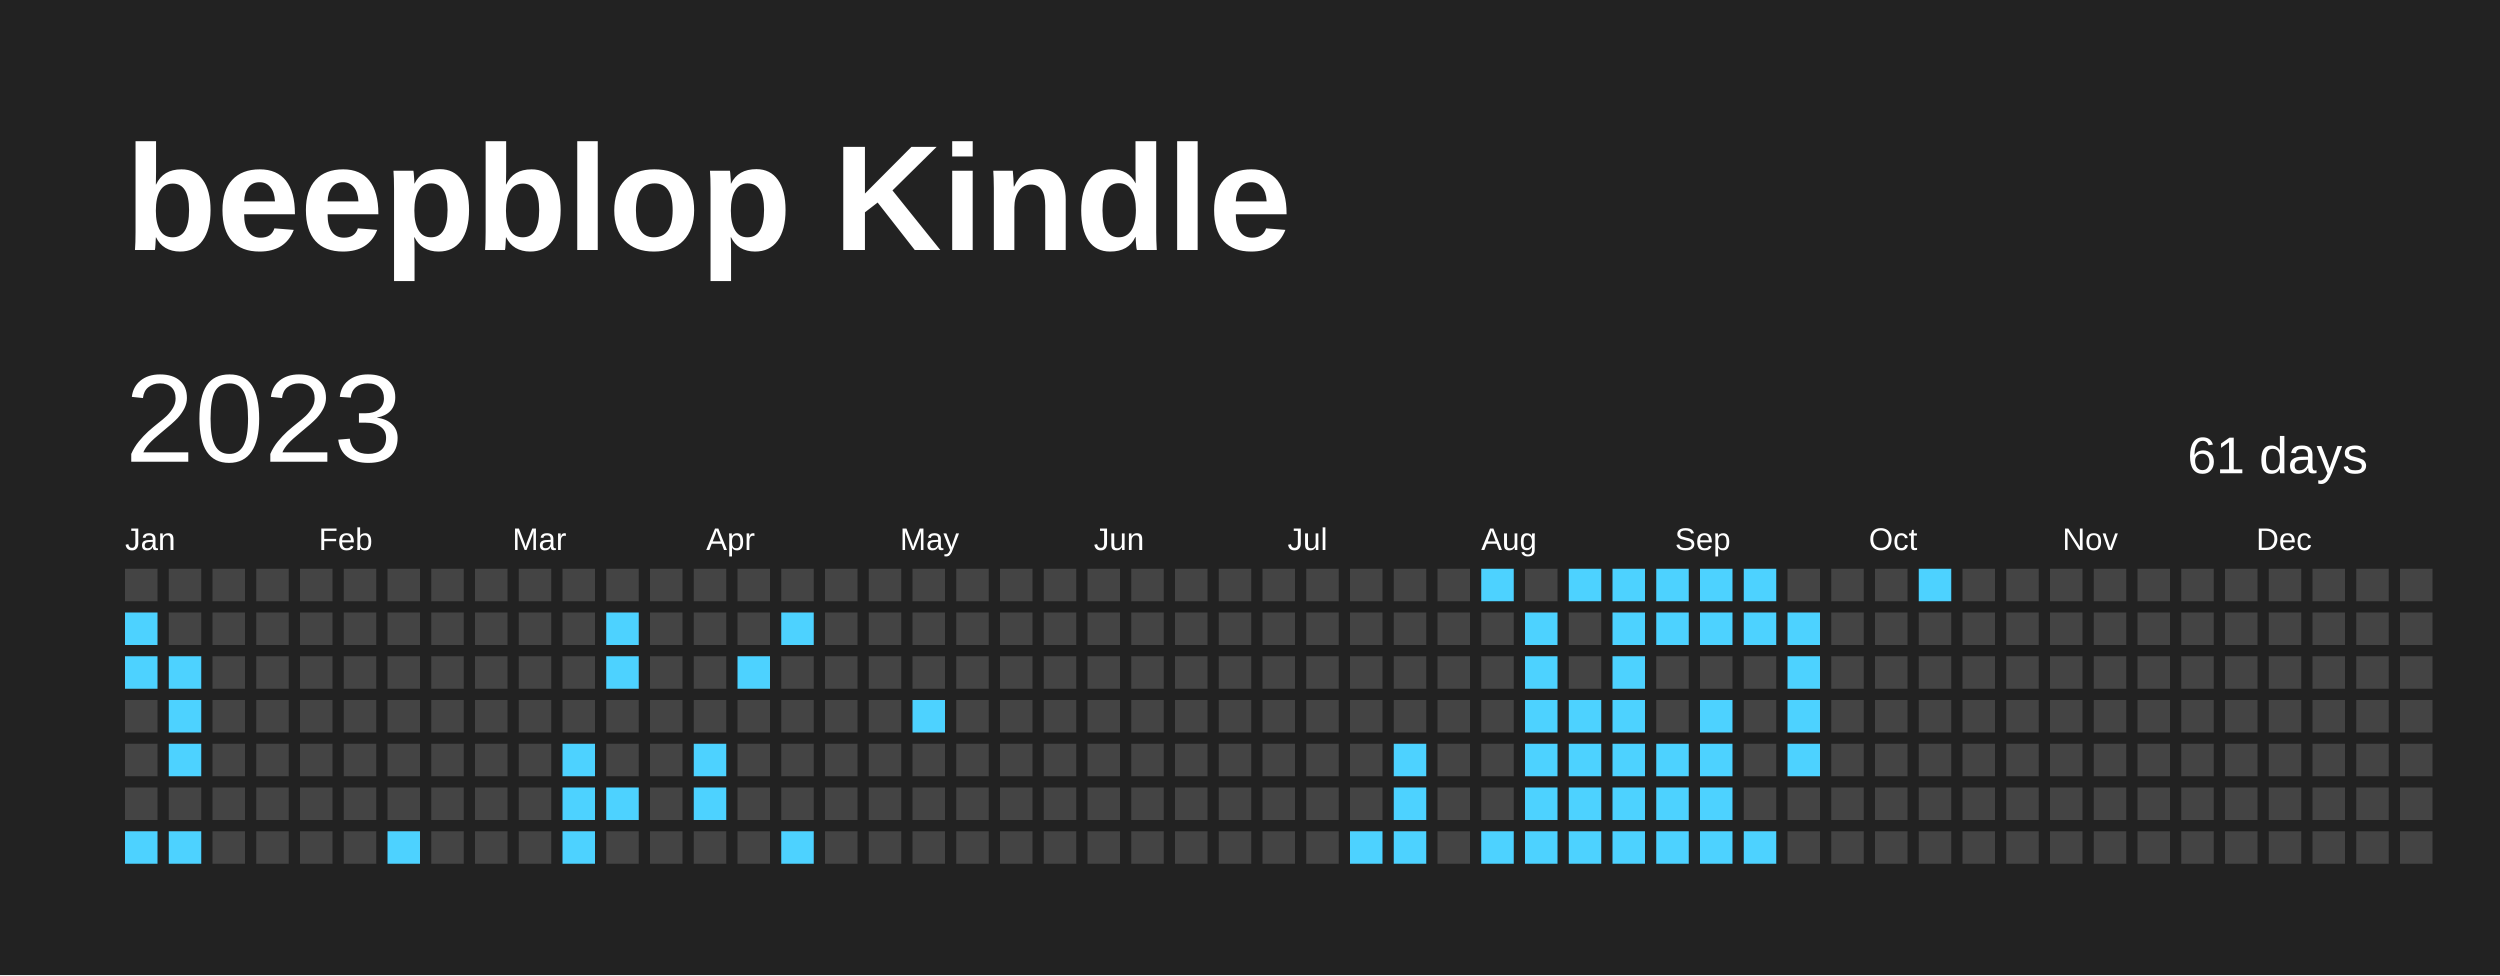
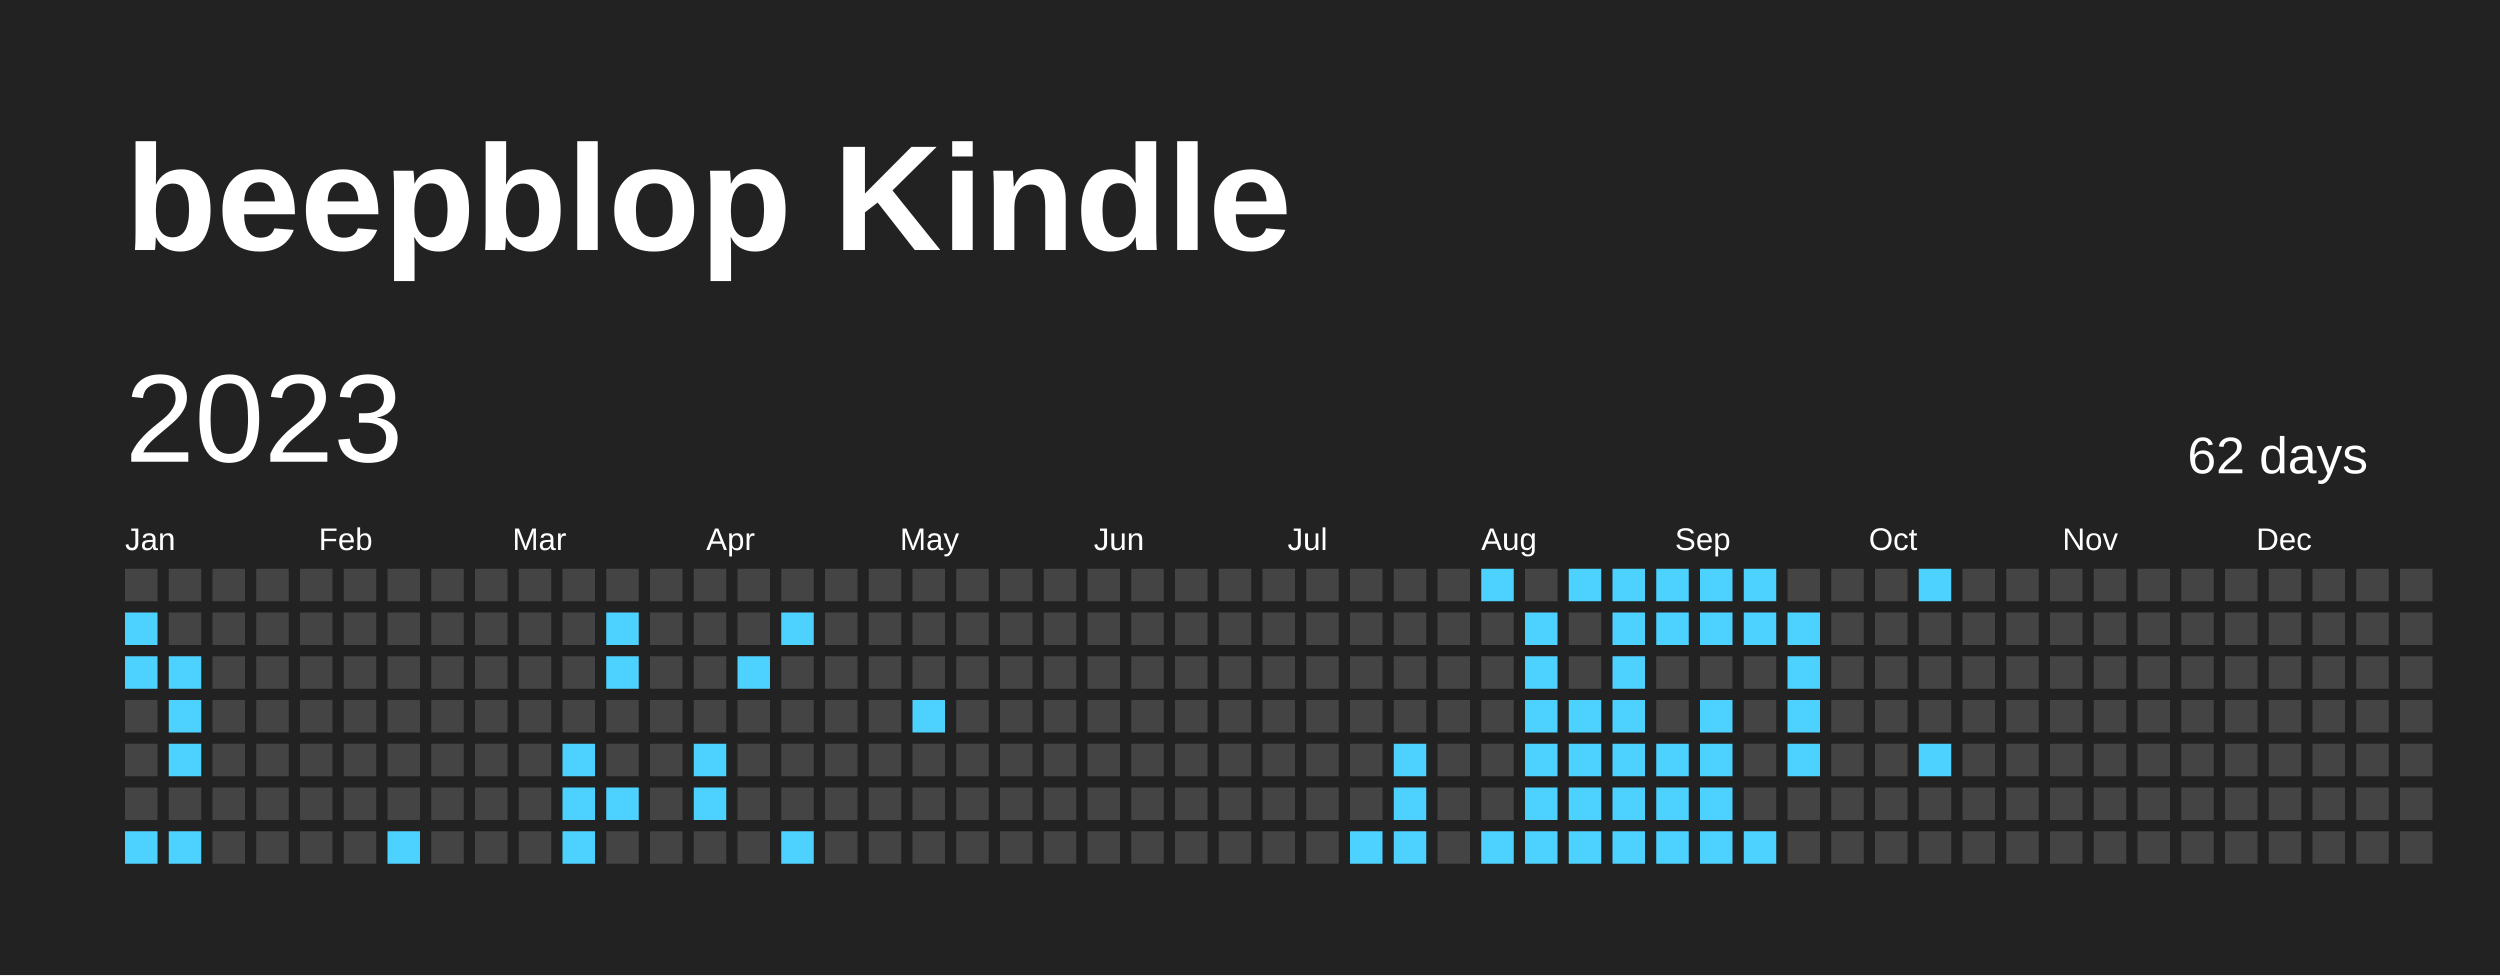
<svg xmlns="http://www.w3.org/2000/svg" baseProfile="full" height="78mm" version="1.1" viewBox="0,0,200,78" width="200mm">
  <defs />
  <rect fill="#222222" height="78" width="200" x="0" y="0" />
  <text fill="#FFFFFF" style="font-size:12px; font-family:Arial; font-weight:bold;" x="10" y="20">beepblop Kindle</text>
  <text dominant-baseline="hanging" fill="#FFFFFF" style="font-size:10.0px; font-family:Arial;" x="10" y="30">2023</text>
-   <text dominant-baseline="hanging" fill="#FFFFFF" style="font-size:4.125px; font-family:Arial;" x="175" y="35">61 days</text>
+   <text dominant-baseline="hanging" fill="#FFFFFF" style="font-size:4.125px; font-family:Arial;" x="175" y="35">62 days</text>
  <text fill="#FFFFFF" style="font-size:2.5px; font-family:Arial" x="10.0" y="44">Jan</text>
  <text fill="#FFFFFF" style="font-size:2.5px; font-family:Arial" x="25.5" y="44">Feb</text>
  <text fill="#FFFFFF" style="font-size:2.5px; font-family:Arial" x="41.0" y="44">Mar</text>
  <text fill="#FFFFFF" style="font-size:2.5px; font-family:Arial" x="56.5" y="44">Apr</text>
  <text fill="#FFFFFF" style="font-size:2.5px; font-family:Arial" x="72.0" y="44">May</text>
  <text fill="#FFFFFF" style="font-size:2.5px; font-family:Arial" x="87.5" y="44">Jun</text>
  <text fill="#FFFFFF" style="font-size:2.5px; font-family:Arial" x="103.0" y="44">Jul</text>
  <text fill="#FFFFFF" style="font-size:2.5px; font-family:Arial" x="118.5" y="44">Aug</text>
  <text fill="#FFFFFF" style="font-size:2.5px; font-family:Arial" x="134.0" y="44">Sep</text>
  <text fill="#FFFFFF" style="font-size:2.5px; font-family:Arial" x="149.5" y="44">Oct</text>
  <text fill="#FFFFFF" style="font-size:2.5px; font-family:Arial" x="165.0" y="44">Nov</text>
  <text fill="#FFFFFF" style="font-size:2.5px; font-family:Arial" x="180.5" y="44">Dec</text>
  <rect fill="#444444" height="2.6" width="2.6" x="10.0" y="45.5" />
  <rect fill="#4DD2FF" height="2.6" width="2.6" x="10.0" y="49.0" />
  <rect fill="#4DD2FF" height="2.6" width="2.6" x="10.0" y="52.5" />
  <rect fill="#444444" height="2.6" width="2.6" x="10.0" y="56.0" />
  <rect fill="#444444" height="2.6" width="2.6" x="10.0" y="59.5" />
  <rect fill="#444444" height="2.6" width="2.6" x="10.0" y="63.0" />
  <rect fill="#4DD2FF" height="2.6" width="2.6" x="10.0" y="66.5" />
  <rect fill="#444444" height="2.6" width="2.6" x="13.5" y="45.5" />
  <rect fill="#444444" height="2.6" width="2.6" x="13.5" y="49.0" />
  <rect fill="#4DD2FF" height="2.6" width="2.6" x="13.5" y="52.5" />
  <rect fill="#4DD2FF" height="2.6" width="2.6" x="13.5" y="56.0" />
  <rect fill="#4DD2FF" height="2.6" width="2.6" x="13.5" y="59.5" />
  <rect fill="#444444" height="2.6" width="2.6" x="13.5" y="63.0" />
  <rect fill="#4DD2FF" height="2.6" width="2.6" x="13.5" y="66.5" />
  <rect fill="#444444" height="2.6" width="2.6" x="17.0" y="45.5" />
  <rect fill="#444444" height="2.6" width="2.6" x="17.0" y="49.0" />
  <rect fill="#444444" height="2.6" width="2.6" x="17.0" y="52.5" />
  <rect fill="#444444" height="2.6" width="2.6" x="17.0" y="56.0" />
  <rect fill="#444444" height="2.6" width="2.6" x="17.0" y="59.5" />
  <rect fill="#444444" height="2.6" width="2.6" x="17.0" y="63.0" />
  <rect fill="#444444" height="2.6" width="2.6" x="17.0" y="66.5" />
  <rect fill="#444444" height="2.6" width="2.6" x="20.5" y="45.5" />
  <rect fill="#444444" height="2.6" width="2.6" x="20.5" y="49.0" />
  <rect fill="#444444" height="2.6" width="2.6" x="20.5" y="52.5" />
  <rect fill="#444444" height="2.6" width="2.6" x="20.5" y="56.0" />
  <rect fill="#444444" height="2.6" width="2.6" x="20.5" y="59.5" />
  <rect fill="#444444" height="2.6" width="2.6" x="20.5" y="63.0" />
  <rect fill="#444444" height="2.6" width="2.6" x="20.5" y="66.5" />
  <rect fill="#444444" height="2.6" width="2.6" x="24.0" y="45.5" />
  <rect fill="#444444" height="2.6" width="2.6" x="24.0" y="49.0" />
  <rect fill="#444444" height="2.6" width="2.6" x="24.0" y="52.5" />
  <rect fill="#444444" height="2.6" width="2.6" x="24.0" y="56.0" />
  <rect fill="#444444" height="2.6" width="2.6" x="24.0" y="59.5" />
  <rect fill="#444444" height="2.6" width="2.6" x="24.0" y="63.0" />
  <rect fill="#444444" height="2.6" width="2.6" x="24.0" y="66.5" />
  <rect fill="#444444" height="2.6" width="2.6" x="27.5" y="45.5" />
  <rect fill="#444444" height="2.6" width="2.6" x="27.5" y="49.0" />
  <rect fill="#444444" height="2.6" width="2.6" x="27.5" y="52.5" />
  <rect fill="#444444" height="2.6" width="2.6" x="27.5" y="56.0" />
  <rect fill="#444444" height="2.6" width="2.6" x="27.5" y="59.5" />
  <rect fill="#444444" height="2.6" width="2.6" x="27.5" y="63.0" />
  <rect fill="#444444" height="2.6" width="2.6" x="27.5" y="66.5" />
  <rect fill="#444444" height="2.6" width="2.6" x="31.0" y="45.5" />
  <rect fill="#444444" height="2.6" width="2.6" x="31.0" y="49.0" />
  <rect fill="#444444" height="2.6" width="2.6" x="31.0" y="52.5" />
  <rect fill="#444444" height="2.6" width="2.6" x="31.0" y="56.0" />
  <rect fill="#444444" height="2.6" width="2.6" x="31.0" y="59.5" />
  <rect fill="#444444" height="2.6" width="2.6" x="31.0" y="63.0" />
  <rect fill="#4DD2FF" height="2.6" width="2.6" x="31.0" y="66.5" />
  <rect fill="#444444" height="2.6" width="2.6" x="34.5" y="45.5" />
  <rect fill="#444444" height="2.6" width="2.6" x="34.5" y="49.0" />
  <rect fill="#444444" height="2.6" width="2.6" x="34.5" y="52.5" />
  <rect fill="#444444" height="2.6" width="2.6" x="34.5" y="56.0" />
  <rect fill="#444444" height="2.6" width="2.6" x="34.5" y="59.5" />
  <rect fill="#444444" height="2.6" width="2.6" x="34.5" y="63.0" />
  <rect fill="#444444" height="2.6" width="2.6" x="34.5" y="66.5" />
  <rect fill="#444444" height="2.6" width="2.6" x="38.0" y="45.5" />
  <rect fill="#444444" height="2.6" width="2.6" x="38.0" y="49.0" />
  <rect fill="#444444" height="2.6" width="2.6" x="38.0" y="52.5" />
  <rect fill="#444444" height="2.6" width="2.6" x="38.0" y="56.0" />
  <rect fill="#444444" height="2.6" width="2.6" x="38.0" y="59.5" />
  <rect fill="#444444" height="2.6" width="2.6" x="38.0" y="63.0" />
  <rect fill="#444444" height="2.6" width="2.6" x="38.0" y="66.5" />
  <rect fill="#444444" height="2.6" width="2.6" x="41.5" y="45.5" />
  <rect fill="#444444" height="2.6" width="2.6" x="41.5" y="49.0" />
  <rect fill="#444444" height="2.6" width="2.6" x="41.5" y="52.5" />
  <rect fill="#444444" height="2.6" width="2.6" x="41.5" y="56.0" />
  <rect fill="#444444" height="2.6" width="2.6" x="41.5" y="59.5" />
  <rect fill="#444444" height="2.6" width="2.6" x="41.5" y="63.0" />
  <rect fill="#444444" height="2.6" width="2.6" x="41.5" y="66.5" />
  <rect fill="#444444" height="2.6" width="2.6" x="45.0" y="45.5" />
  <rect fill="#444444" height="2.6" width="2.6" x="45.0" y="49.0" />
  <rect fill="#444444" height="2.6" width="2.6" x="45.0" y="52.5" />
  <rect fill="#444444" height="2.6" width="2.6" x="45.0" y="56.0" />
  <rect fill="#4DD2FF" height="2.6" width="2.6" x="45.0" y="59.5" />
  <rect fill="#4DD2FF" height="2.6" width="2.6" x="45.0" y="63.0" />
  <rect fill="#4DD2FF" height="2.6" width="2.6" x="45.0" y="66.5" />
  <rect fill="#444444" height="2.6" width="2.6" x="48.5" y="45.5" />
  <rect fill="#4DD2FF" height="2.6" width="2.6" x="48.5" y="49.0" />
  <rect fill="#4DD2FF" height="2.6" width="2.6" x="48.5" y="52.5" />
  <rect fill="#444444" height="2.6" width="2.6" x="48.5" y="56.0" />
  <rect fill="#444444" height="2.6" width="2.6" x="48.5" y="59.5" />
  <rect fill="#4DD2FF" height="2.6" width="2.6" x="48.5" y="63.0" />
  <rect fill="#444444" height="2.6" width="2.6" x="48.5" y="66.5" />
  <rect fill="#444444" height="2.6" width="2.6" x="52.0" y="45.5" />
  <rect fill="#444444" height="2.6" width="2.6" x="52.0" y="49.0" />
  <rect fill="#444444" height="2.6" width="2.6" x="52.0" y="52.5" />
  <rect fill="#444444" height="2.6" width="2.6" x="52.0" y="56.0" />
  <rect fill="#444444" height="2.6" width="2.6" x="52.0" y="59.5" />
  <rect fill="#444444" height="2.6" width="2.6" x="52.0" y="63.0" />
  <rect fill="#444444" height="2.6" width="2.6" x="52.0" y="66.5" />
  <rect fill="#444444" height="2.6" width="2.6" x="55.5" y="45.5" />
  <rect fill="#444444" height="2.6" width="2.6" x="55.5" y="49.0" />
  <rect fill="#444444" height="2.6" width="2.6" x="55.5" y="52.5" />
  <rect fill="#444444" height="2.6" width="2.6" x="55.5" y="56.0" />
  <rect fill="#4DD2FF" height="2.6" width="2.6" x="55.5" y="59.5" />
  <rect fill="#4DD2FF" height="2.6" width="2.6" x="55.5" y="63.0" />
  <rect fill="#444444" height="2.6" width="2.6" x="55.5" y="66.5" />
  <rect fill="#444444" height="2.6" width="2.6" x="59.0" y="45.5" />
  <rect fill="#444444" height="2.6" width="2.6" x="59.0" y="49.0" />
  <rect fill="#4DD2FF" height="2.6" width="2.6" x="59.0" y="52.5" />
  <rect fill="#444444" height="2.6" width="2.6" x="59.0" y="56.0" />
  <rect fill="#444444" height="2.6" width="2.6" x="59.0" y="59.5" />
  <rect fill="#444444" height="2.6" width="2.6" x="59.0" y="63.0" />
  <rect fill="#444444" height="2.6" width="2.6" x="59.0" y="66.5" />
  <rect fill="#444444" height="2.6" width="2.6" x="62.5" y="45.5" />
  <rect fill="#4DD2FF" height="2.6" width="2.6" x="62.5" y="49.0" />
  <rect fill="#444444" height="2.6" width="2.6" x="62.5" y="52.5" />
  <rect fill="#444444" height="2.6" width="2.6" x="62.5" y="56.0" />
  <rect fill="#444444" height="2.6" width="2.6" x="62.5" y="59.5" />
  <rect fill="#444444" height="2.6" width="2.6" x="62.5" y="63.0" />
  <rect fill="#4DD2FF" height="2.6" width="2.6" x="62.5" y="66.5" />
  <rect fill="#444444" height="2.6" width="2.6" x="66.0" y="45.5" />
  <rect fill="#444444" height="2.6" width="2.6" x="66.0" y="49.0" />
  <rect fill="#444444" height="2.6" width="2.6" x="66.0" y="52.5" />
  <rect fill="#444444" height="2.6" width="2.6" x="66.0" y="56.0" />
  <rect fill="#444444" height="2.6" width="2.6" x="66.0" y="59.5" />
  <rect fill="#444444" height="2.6" width="2.6" x="66.0" y="63.0" />
  <rect fill="#444444" height="2.6" width="2.6" x="66.0" y="66.5" />
  <rect fill="#444444" height="2.6" width="2.6" x="69.5" y="45.5" />
  <rect fill="#444444" height="2.6" width="2.6" x="69.5" y="49.0" />
  <rect fill="#444444" height="2.6" width="2.6" x="69.5" y="52.5" />
  <rect fill="#444444" height="2.6" width="2.6" x="69.5" y="56.0" />
  <rect fill="#444444" height="2.6" width="2.6" x="69.5" y="59.5" />
  <rect fill="#444444" height="2.6" width="2.6" x="69.5" y="63.0" />
  <rect fill="#444444" height="2.6" width="2.6" x="69.5" y="66.5" />
  <rect fill="#444444" height="2.6" width="2.6" x="73.0" y="45.5" />
  <rect fill="#444444" height="2.6" width="2.6" x="73.0" y="49.0" />
  <rect fill="#444444" height="2.6" width="2.6" x="73.0" y="52.5" />
  <rect fill="#4DD2FF" height="2.6" width="2.6" x="73.0" y="56.0" />
  <rect fill="#444444" height="2.6" width="2.6" x="73.0" y="59.5" />
  <rect fill="#444444" height="2.6" width="2.6" x="73.0" y="63.0" />
  <rect fill="#444444" height="2.6" width="2.6" x="73.0" y="66.5" />
  <rect fill="#444444" height="2.6" width="2.6" x="76.5" y="45.5" />
  <rect fill="#444444" height="2.6" width="2.6" x="76.5" y="49.0" />
  <rect fill="#444444" height="2.6" width="2.6" x="76.5" y="52.5" />
  <rect fill="#444444" height="2.6" width="2.6" x="76.5" y="56.0" />
  <rect fill="#444444" height="2.6" width="2.6" x="76.5" y="59.5" />
  <rect fill="#444444" height="2.6" width="2.6" x="76.5" y="63.0" />
  <rect fill="#444444" height="2.6" width="2.6" x="76.5" y="66.5" />
  <rect fill="#444444" height="2.6" width="2.6" x="80.0" y="45.5" />
  <rect fill="#444444" height="2.6" width="2.6" x="80.0" y="49.0" />
  <rect fill="#444444" height="2.6" width="2.6" x="80.0" y="52.5" />
  <rect fill="#444444" height="2.6" width="2.6" x="80.0" y="56.0" />
  <rect fill="#444444" height="2.6" width="2.6" x="80.0" y="59.5" />
  <rect fill="#444444" height="2.6" width="2.6" x="80.0" y="63.0" />
  <rect fill="#444444" height="2.6" width="2.6" x="80.0" y="66.5" />
  <rect fill="#444444" height="2.6" width="2.6" x="83.5" y="45.5" />
  <rect fill="#444444" height="2.6" width="2.6" x="83.5" y="49.0" />
  <rect fill="#444444" height="2.6" width="2.6" x="83.5" y="52.5" />
  <rect fill="#444444" height="2.6" width="2.6" x="83.5" y="56.0" />
  <rect fill="#444444" height="2.6" width="2.6" x="83.5" y="59.5" />
  <rect fill="#444444" height="2.6" width="2.6" x="83.5" y="63.0" />
  <rect fill="#444444" height="2.6" width="2.6" x="83.5" y="66.5" />
  <rect fill="#444444" height="2.6" width="2.6" x="87.0" y="45.5" />
  <rect fill="#444444" height="2.6" width="2.6" x="87.0" y="49.0" />
  <rect fill="#444444" height="2.6" width="2.6" x="87.0" y="52.5" />
  <rect fill="#444444" height="2.6" width="2.6" x="87.0" y="56.0" />
  <rect fill="#444444" height="2.6" width="2.6" x="87.0" y="59.5" />
  <rect fill="#444444" height="2.6" width="2.6" x="87.0" y="63.0" />
  <rect fill="#444444" height="2.6" width="2.6" x="87.0" y="66.5" />
  <rect fill="#444444" height="2.6" width="2.6" x="90.5" y="45.5" />
  <rect fill="#444444" height="2.6" width="2.6" x="90.5" y="49.0" />
  <rect fill="#444444" height="2.6" width="2.6" x="90.5" y="52.5" />
  <rect fill="#444444" height="2.6" width="2.6" x="90.5" y="56.0" />
  <rect fill="#444444" height="2.6" width="2.6" x="90.5" y="59.5" />
  <rect fill="#444444" height="2.6" width="2.6" x="90.5" y="63.0" />
  <rect fill="#444444" height="2.6" width="2.6" x="90.5" y="66.5" />
  <rect fill="#444444" height="2.6" width="2.6" x="94.0" y="45.5" />
  <rect fill="#444444" height="2.6" width="2.6" x="94.0" y="49.0" />
  <rect fill="#444444" height="2.6" width="2.6" x="94.0" y="52.5" />
  <rect fill="#444444" height="2.6" width="2.6" x="94.0" y="56.0" />
  <rect fill="#444444" height="2.6" width="2.6" x="94.0" y="59.5" />
  <rect fill="#444444" height="2.6" width="2.6" x="94.0" y="63.0" />
  <rect fill="#444444" height="2.6" width="2.6" x="94.0" y="66.5" />
  <rect fill="#444444" height="2.6" width="2.6" x="97.5" y="45.5" />
  <rect fill="#444444" height="2.6" width="2.6" x="97.5" y="49.0" />
  <rect fill="#444444" height="2.6" width="2.6" x="97.5" y="52.5" />
  <rect fill="#444444" height="2.6" width="2.6" x="97.5" y="56.0" />
  <rect fill="#444444" height="2.6" width="2.6" x="97.5" y="59.5" />
  <rect fill="#444444" height="2.6" width="2.6" x="97.5" y="63.0" />
  <rect fill="#444444" height="2.6" width="2.6" x="97.5" y="66.5" />
  <rect fill="#444444" height="2.6" width="2.6" x="101.0" y="45.5" />
  <rect fill="#444444" height="2.6" width="2.6" x="101.0" y="49.0" />
  <rect fill="#444444" height="2.6" width="2.6" x="101.0" y="52.5" />
  <rect fill="#444444" height="2.6" width="2.6" x="101.0" y="56.0" />
  <rect fill="#444444" height="2.6" width="2.6" x="101.0" y="59.5" />
  <rect fill="#444444" height="2.6" width="2.6" x="101.0" y="63.0" />
  <rect fill="#444444" height="2.6" width="2.6" x="101.0" y="66.5" />
  <rect fill="#444444" height="2.6" width="2.6" x="104.5" y="45.5" />
  <rect fill="#444444" height="2.6" width="2.6" x="104.5" y="49.0" />
  <rect fill="#444444" height="2.6" width="2.6" x="104.5" y="52.5" />
  <rect fill="#444444" height="2.6" width="2.6" x="104.5" y="56.0" />
  <rect fill="#444444" height="2.6" width="2.6" x="104.5" y="59.5" />
  <rect fill="#444444" height="2.6" width="2.6" x="104.5" y="63.0" />
  <rect fill="#444444" height="2.6" width="2.6" x="104.5" y="66.5" />
  <rect fill="#444444" height="2.6" width="2.6" x="108.0" y="45.5" />
  <rect fill="#444444" height="2.6" width="2.6" x="108.0" y="49.0" />
  <rect fill="#444444" height="2.6" width="2.6" x="108.0" y="52.5" />
  <rect fill="#444444" height="2.6" width="2.6" x="108.0" y="56.0" />
  <rect fill="#444444" height="2.6" width="2.6" x="108.0" y="59.5" />
  <rect fill="#444444" height="2.6" width="2.6" x="108.0" y="63.0" />
  <rect fill="#4DD2FF" height="2.6" width="2.6" x="108.0" y="66.5" />
  <rect fill="#444444" height="2.6" width="2.6" x="111.5" y="45.5" />
  <rect fill="#444444" height="2.6" width="2.6" x="111.5" y="49.0" />
  <rect fill="#444444" height="2.6" width="2.6" x="111.5" y="52.5" />
  <rect fill="#444444" height="2.6" width="2.6" x="111.5" y="56.0" />
  <rect fill="#4DD2FF" height="2.6" width="2.6" x="111.5" y="59.5" />
  <rect fill="#4DD2FF" height="2.6" width="2.6" x="111.5" y="63.0" />
  <rect fill="#4DD2FF" height="2.6" width="2.6" x="111.5" y="66.5" />
  <rect fill="#444444" height="2.6" width="2.6" x="115.0" y="45.5" />
  <rect fill="#444444" height="2.6" width="2.6" x="115.0" y="49.0" />
  <rect fill="#444444" height="2.6" width="2.6" x="115.0" y="52.5" />
  <rect fill="#444444" height="2.6" width="2.6" x="115.0" y="56.0" />
  <rect fill="#444444" height="2.6" width="2.6" x="115.0" y="59.5" />
  <rect fill="#444444" height="2.6" width="2.6" x="115.0" y="63.0" />
  <rect fill="#444444" height="2.6" width="2.6" x="115.0" y="66.5" />
  <rect fill="#4DD2FF" height="2.6" width="2.6" x="118.5" y="45.5" />
  <rect fill="#444444" height="2.6" width="2.6" x="118.5" y="49.0" />
  <rect fill="#444444" height="2.6" width="2.6" x="118.5" y="52.5" />
  <rect fill="#444444" height="2.6" width="2.6" x="118.5" y="56.0" />
  <rect fill="#444444" height="2.6" width="2.6" x="118.5" y="59.5" />
  <rect fill="#444444" height="2.6" width="2.6" x="118.5" y="63.0" />
  <rect fill="#4DD2FF" height="2.6" width="2.6" x="118.5" y="66.5" />
  <rect fill="#444444" height="2.6" width="2.6" x="122.0" y="45.5" />
  <rect fill="#4DD2FF" height="2.6" width="2.6" x="122.0" y="49.0" />
  <rect fill="#4DD2FF" height="2.6" width="2.6" x="122.0" y="52.5" />
  <rect fill="#4DD2FF" height="2.6" width="2.6" x="122.0" y="56.0" />
  <rect fill="#4DD2FF" height="2.6" width="2.6" x="122.0" y="59.5" />
  <rect fill="#4DD2FF" height="2.6" width="2.6" x="122.0" y="63.0" />
  <rect fill="#4DD2FF" height="2.6" width="2.6" x="122.0" y="66.5" />
  <rect fill="#4DD2FF" height="2.6" width="2.6" x="125.5" y="45.5" />
  <rect fill="#444444" height="2.6" width="2.6" x="125.5" y="49.0" />
  <rect fill="#444444" height="2.6" width="2.6" x="125.5" y="52.5" />
  <rect fill="#4DD2FF" height="2.6" width="2.6" x="125.5" y="56.0" />
  <rect fill="#4DD2FF" height="2.6" width="2.6" x="125.5" y="59.5" />
  <rect fill="#4DD2FF" height="2.6" width="2.6" x="125.5" y="63.0" />
  <rect fill="#4DD2FF" height="2.6" width="2.6" x="125.5" y="66.5" />
  <rect fill="#4DD2FF" height="2.6" width="2.6" x="129.0" y="45.5" />
  <rect fill="#4DD2FF" height="2.6" width="2.6" x="129.0" y="49.0" />
  <rect fill="#4DD2FF" height="2.6" width="2.6" x="129.0" y="52.5" />
  <rect fill="#4DD2FF" height="2.6" width="2.6" x="129.0" y="56.0" />
  <rect fill="#4DD2FF" height="2.6" width="2.6" x="129.0" y="59.5" />
  <rect fill="#4DD2FF" height="2.6" width="2.6" x="129.0" y="63.0" />
  <rect fill="#4DD2FF" height="2.6" width="2.6" x="129.0" y="66.5" />
  <rect fill="#4DD2FF" height="2.6" width="2.6" x="132.5" y="45.5" />
  <rect fill="#4DD2FF" height="2.6" width="2.6" x="132.5" y="49.0" />
  <rect fill="#444444" height="2.6" width="2.6" x="132.5" y="52.5" />
  <rect fill="#444444" height="2.6" width="2.6" x="132.5" y="56.0" />
  <rect fill="#4DD2FF" height="2.6" width="2.6" x="132.5" y="59.5" />
  <rect fill="#4DD2FF" height="2.6" width="2.6" x="132.5" y="63.0" />
  <rect fill="#4DD2FF" height="2.6" width="2.6" x="132.5" y="66.5" />
  <rect fill="#4DD2FF" height="2.6" width="2.6" x="136.0" y="45.5" />
  <rect fill="#4DD2FF" height="2.6" width="2.6" x="136.0" y="49.0" />
  <rect fill="#444444" height="2.6" width="2.6" x="136.0" y="52.5" />
  <rect fill="#4DD2FF" height="2.6" width="2.6" x="136.0" y="56.0" />
  <rect fill="#4DD2FF" height="2.6" width="2.6" x="136.0" y="59.5" />
  <rect fill="#4DD2FF" height="2.6" width="2.6" x="136.0" y="63.0" />
  <rect fill="#4DD2FF" height="2.6" width="2.6" x="136.0" y="66.5" />
  <rect fill="#4DD2FF" height="2.6" width="2.6" x="139.5" y="45.5" />
  <rect fill="#4DD2FF" height="2.6" width="2.6" x="139.5" y="49.0" />
  <rect fill="#444444" height="2.6" width="2.6" x="139.5" y="52.5" />
  <rect fill="#444444" height="2.6" width="2.6" x="139.5" y="56.0" />
  <rect fill="#444444" height="2.6" width="2.6" x="139.5" y="59.5" />
  <rect fill="#444444" height="2.6" width="2.6" x="139.5" y="63.0" />
  <rect fill="#4DD2FF" height="2.6" width="2.6" x="139.5" y="66.5" />
  <rect fill="#444444" height="2.6" width="2.6" x="143.0" y="45.5" />
  <rect fill="#4DD2FF" height="2.6" width="2.6" x="143.0" y="49.0" />
  <rect fill="#4DD2FF" height="2.6" width="2.6" x="143.0" y="52.5" />
  <rect fill="#4DD2FF" height="2.6" width="2.6" x="143.0" y="56.0" />
  <rect fill="#4DD2FF" height="2.6" width="2.6" x="143.0" y="59.5" />
  <rect fill="#444444" height="2.6" width="2.6" x="143.0" y="63.0" />
  <rect fill="#444444" height="2.6" width="2.6" x="143.0" y="66.5" />
  <rect fill="#444444" height="2.6" width="2.6" x="146.5" y="45.5" />
  <rect fill="#444444" height="2.6" width="2.6" x="146.5" y="49.0" />
  <rect fill="#444444" height="2.6" width="2.6" x="146.5" y="52.5" />
  <rect fill="#444444" height="2.6" width="2.6" x="146.5" y="56.0" />
  <rect fill="#444444" height="2.6" width="2.6" x="146.5" y="59.5" />
  <rect fill="#444444" height="2.6" width="2.6" x="146.5" y="63.0" />
  <rect fill="#444444" height="2.6" width="2.6" x="146.5" y="66.5" />
  <rect fill="#444444" height="2.6" width="2.6" x="150.0" y="45.5" />
  <rect fill="#444444" height="2.6" width="2.6" x="150.0" y="49.0" />
  <rect fill="#444444" height="2.6" width="2.6" x="150.0" y="52.5" />
  <rect fill="#444444" height="2.6" width="2.6" x="150.0" y="56.0" />
  <rect fill="#444444" height="2.6" width="2.6" x="150.0" y="59.5" />
  <rect fill="#444444" height="2.6" width="2.6" x="150.0" y="63.0" />
  <rect fill="#444444" height="2.6" width="2.6" x="150.0" y="66.5" />
  <rect fill="#4DD2FF" height="2.6" width="2.6" x="153.5" y="45.5" />
  <rect fill="#444444" height="2.6" width="2.6" x="153.5" y="49.0" />
  <rect fill="#444444" height="2.6" width="2.6" x="153.5" y="52.5" />
  <rect fill="#444444" height="2.6" width="2.6" x="153.5" y="56.0" />
-   <rect fill="#444444" height="2.6" width="2.6" x="153.5" y="59.5" />
+   <rect fill="#4DD2FF" height="2.6" width="2.6" x="153.5" y="59.5" />
  <rect fill="#444444" height="2.6" width="2.6" x="153.5" y="63.0" />
  <rect fill="#444444" height="2.6" width="2.6" x="153.5" y="66.5" />
  <rect fill="#444444" height="2.6" width="2.6" x="157.0" y="45.5" />
  <rect fill="#444444" height="2.6" width="2.6" x="157.0" y="49.0" />
  <rect fill="#444444" height="2.6" width="2.6" x="157.0" y="52.5" />
  <rect fill="#444444" height="2.6" width="2.6" x="157.0" y="56.0" />
  <rect fill="#444444" height="2.6" width="2.6" x="157.0" y="59.5" />
  <rect fill="#444444" height="2.6" width="2.6" x="157.0" y="63.0" />
  <rect fill="#444444" height="2.6" width="2.6" x="157.0" y="66.5" />
  <rect fill="#444444" height="2.6" width="2.6" x="160.5" y="45.5" />
  <rect fill="#444444" height="2.6" width="2.6" x="160.5" y="49.0" />
  <rect fill="#444444" height="2.6" width="2.6" x="160.5" y="52.5" />
  <rect fill="#444444" height="2.6" width="2.6" x="160.5" y="56.0" />
  <rect fill="#444444" height="2.6" width="2.6" x="160.5" y="59.5" />
  <rect fill="#444444" height="2.6" width="2.6" x="160.5" y="63.0" />
  <rect fill="#444444" height="2.6" width="2.6" x="160.5" y="66.5" />
  <rect fill="#444444" height="2.6" width="2.6" x="164.0" y="45.5" />
  <rect fill="#444444" height="2.6" width="2.6" x="164.0" y="49.0" />
  <rect fill="#444444" height="2.6" width="2.6" x="164.0" y="52.5" />
  <rect fill="#444444" height="2.6" width="2.6" x="164.0" y="56.0" />
  <rect fill="#444444" height="2.6" width="2.6" x="164.0" y="59.5" />
  <rect fill="#444444" height="2.6" width="2.6" x="164.0" y="63.0" />
  <rect fill="#444444" height="2.6" width="2.6" x="164.0" y="66.5" />
  <rect fill="#444444" height="2.6" width="2.6" x="167.5" y="45.5" />
  <rect fill="#444444" height="2.6" width="2.6" x="167.5" y="49.0" />
  <rect fill="#444444" height="2.6" width="2.6" x="167.5" y="52.5" />
  <rect fill="#444444" height="2.6" width="2.6" x="167.5" y="56.0" />
  <rect fill="#444444" height="2.6" width="2.6" x="167.5" y="59.5" />
  <rect fill="#444444" height="2.6" width="2.6" x="167.5" y="63.0" />
  <rect fill="#444444" height="2.6" width="2.6" x="167.5" y="66.5" />
  <rect fill="#444444" height="2.6" width="2.6" x="171.0" y="45.5" />
  <rect fill="#444444" height="2.6" width="2.6" x="171.0" y="49.0" />
  <rect fill="#444444" height="2.6" width="2.6" x="171.0" y="52.5" />
  <rect fill="#444444" height="2.6" width="2.6" x="171.0" y="56.0" />
  <rect fill="#444444" height="2.6" width="2.6" x="171.0" y="59.5" />
  <rect fill="#444444" height="2.6" width="2.6" x="171.0" y="63.0" />
  <rect fill="#444444" height="2.6" width="2.6" x="171.0" y="66.5" />
  <rect fill="#444444" height="2.6" width="2.6" x="174.5" y="45.5" />
  <rect fill="#444444" height="2.6" width="2.6" x="174.5" y="49.0" />
  <rect fill="#444444" height="2.6" width="2.6" x="174.5" y="52.5" />
  <rect fill="#444444" height="2.6" width="2.6" x="174.5" y="56.0" />
  <rect fill="#444444" height="2.6" width="2.6" x="174.5" y="59.5" />
  <rect fill="#444444" height="2.6" width="2.6" x="174.5" y="63.0" />
  <rect fill="#444444" height="2.6" width="2.6" x="174.5" y="66.5" />
  <rect fill="#444444" height="2.6" width="2.6" x="178.0" y="45.5" />
  <rect fill="#444444" height="2.6" width="2.6" x="178.0" y="49.0" />
  <rect fill="#444444" height="2.6" width="2.6" x="178.0" y="52.5" />
  <rect fill="#444444" height="2.6" width="2.6" x="178.0" y="56.0" />
  <rect fill="#444444" height="2.6" width="2.6" x="178.0" y="59.5" />
  <rect fill="#444444" height="2.6" width="2.6" x="178.0" y="63.0" />
  <rect fill="#444444" height="2.6" width="2.6" x="178.0" y="66.5" />
  <rect fill="#444444" height="2.6" width="2.6" x="181.5" y="45.5" />
  <rect fill="#444444" height="2.6" width="2.6" x="181.5" y="49.0" />
  <rect fill="#444444" height="2.6" width="2.6" x="181.5" y="52.5" />
  <rect fill="#444444" height="2.6" width="2.6" x="181.5" y="56.0" />
  <rect fill="#444444" height="2.6" width="2.6" x="181.5" y="59.5" />
  <rect fill="#444444" height="2.6" width="2.6" x="181.5" y="63.0" />
  <rect fill="#444444" height="2.6" width="2.6" x="181.5" y="66.5" />
  <rect fill="#444444" height="2.6" width="2.6" x="185.0" y="45.5" />
  <rect fill="#444444" height="2.6" width="2.6" x="185.0" y="49.0" />
  <rect fill="#444444" height="2.6" width="2.6" x="185.0" y="52.5" />
  <rect fill="#444444" height="2.6" width="2.6" x="185.0" y="56.0" />
  <rect fill="#444444" height="2.6" width="2.6" x="185.0" y="59.5" />
  <rect fill="#444444" height="2.6" width="2.6" x="185.0" y="63.0" />
  <rect fill="#444444" height="2.6" width="2.6" x="185.0" y="66.5" />
  <rect fill="#444444" height="2.6" width="2.6" x="188.5" y="45.5" />
  <rect fill="#444444" height="2.6" width="2.6" x="188.5" y="49.0" />
  <rect fill="#444444" height="2.6" width="2.6" x="188.5" y="52.5" />
  <rect fill="#444444" height="2.6" width="2.6" x="188.5" y="56.0" />
  <rect fill="#444444" height="2.6" width="2.6" x="188.5" y="59.5" />
  <rect fill="#444444" height="2.6" width="2.6" x="188.5" y="63.0" />
  <rect fill="#444444" height="2.6" width="2.6" x="188.5" y="66.5" />
  <rect fill="#444444" height="2.6" width="2.6" x="192.0" y="45.5" />
  <rect fill="#444444" height="2.6" width="2.6" x="192.0" y="49.0" />
  <rect fill="#444444" height="2.6" width="2.6" x="192.0" y="52.5" />
  <rect fill="#444444" height="2.6" width="2.6" x="192.0" y="56.0" />
  <rect fill="#444444" height="2.6" width="2.6" x="192.0" y="59.5" />
  <rect fill="#444444" height="2.6" width="2.6" x="192.0" y="63.0" />
  <rect fill="#444444" height="2.6" width="2.6" x="192.0" y="66.5" />
</svg>
